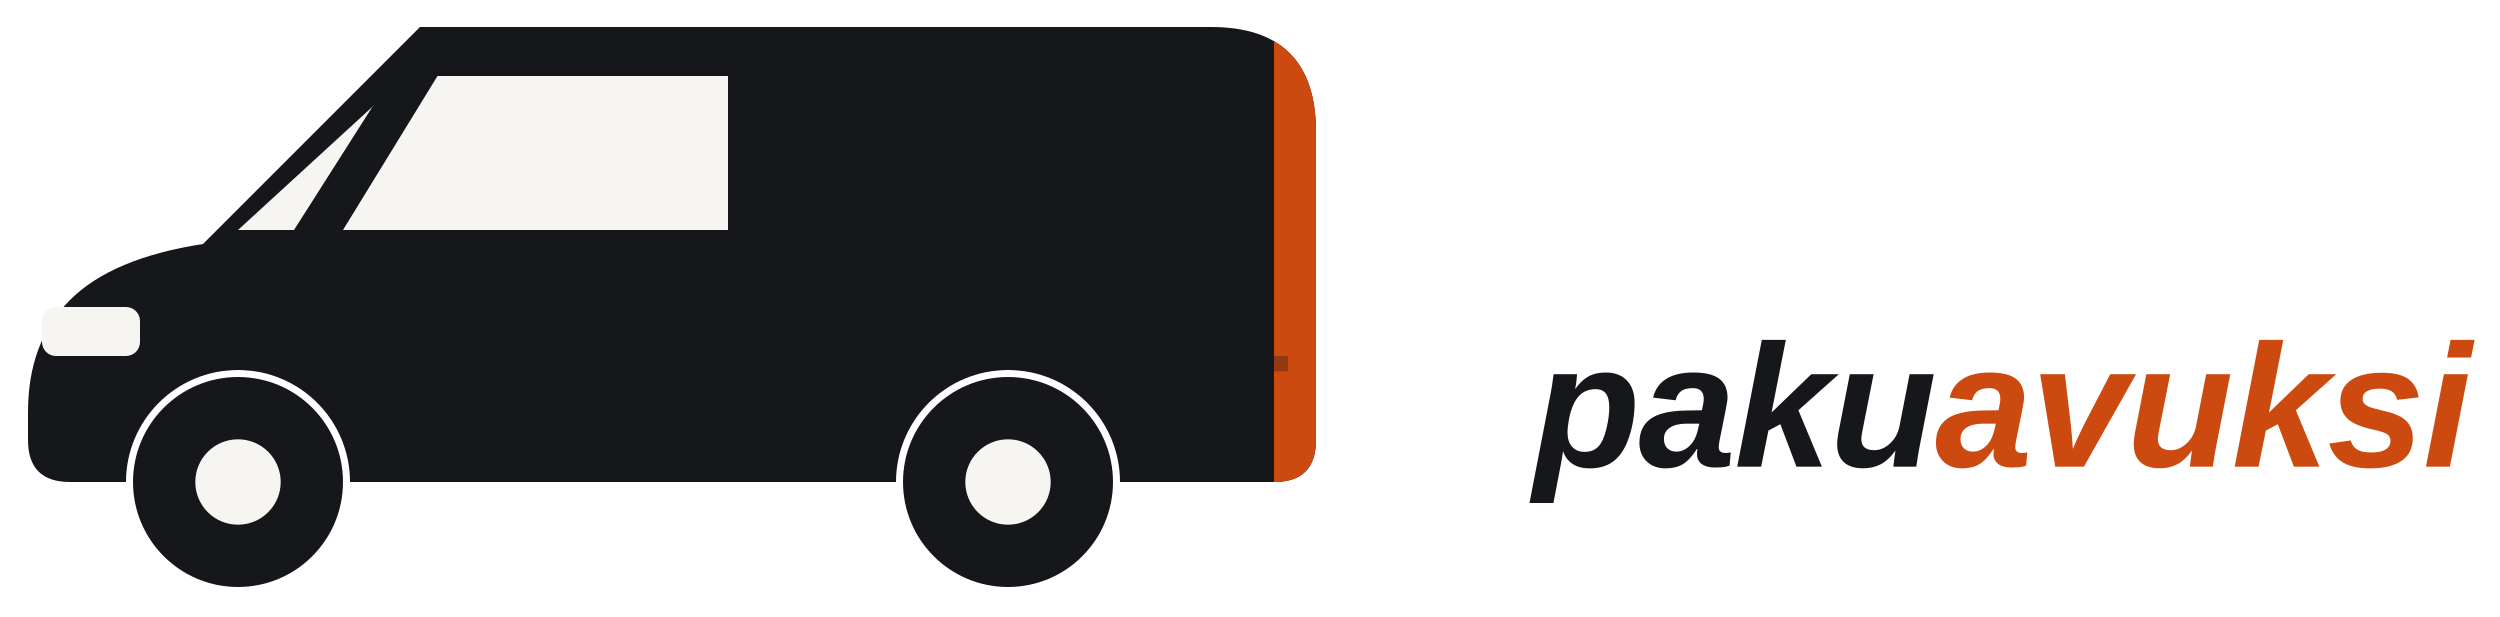
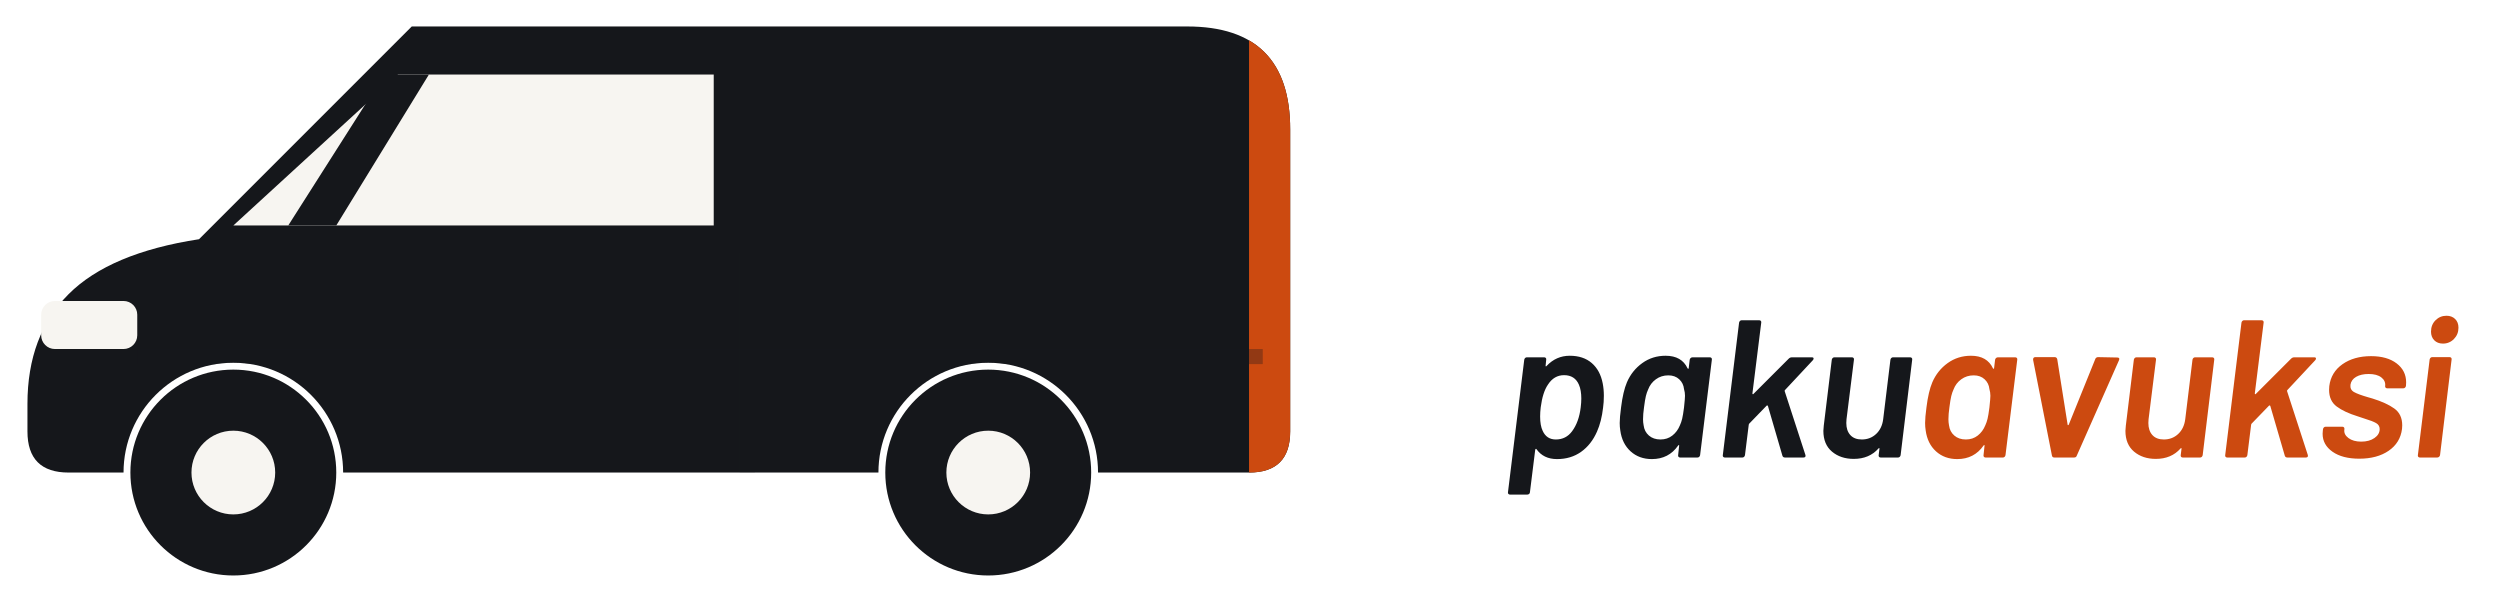
- <svg xmlns="http://www.w3.org/2000/svg" viewBox="0 6 300 74" width="300" height="74" role="img" aria-label="Pakuavuksi">
+ <svg xmlns="http://www.w3.org/2000/svg" viewBox="0 6 306 74" width="306" height="74" role="img" aria-label="Pakuavuksi">
  <g transform="translate(0,0) scale(0.84) translate(206,0) scale(-1,1)">
    <defs>
      <clipPath id="vl">
        <path d="M18 26 Q18 11 33 11 L146 11 L177 42 Q190 44 196 50 Q202 56 202 66 L202 70 Q202 76 196 76 L188 76 A16 16 0 0 0 156 76 L78 76 A16 16 0 0 0 46 76 L24 76 Q18 76 18 70 Z" />
      </clipPath>
    </defs>
    <path d="M18 26 Q18 11 33 11 L146 11 L177 42 Q190 44 196 50 Q202 56 202 66 L202 70 Q202 76 196 76 L188 76 A16 16 0 0 0 156 76 L78 76 A16 16 0 0 0 46 76 L24 76 Q18 76 18 70 Z" fill="#15171b" />
    <g clip-path="url(#vl)">
      <rect x="16" y="5" width="8" height="78" fill="#cc4a10" />
      <rect x="22" y="58" width="164" height="2.2" fill="#15171b" opacity=".32" />
      <rect x="96" y="44" width="2.2" height="32" fill="#15171b" opacity=".32" />
    </g>
    <path d="M102 18 L148 18 L172 40 L102 40 Z" fill="#f7f5f1" />
    <path d="M150 18 L164 40 L157 40 L143.5 18 Z" fill="#15171b" />
    <rect x="186" y="51" width="14" height="7" rx="2" fill="#f7f5f1" />
    <circle cx="62" cy="76" r="15" fill="#15171b" />
    <circle cx="62" cy="76" r="6.1" fill="#f7f5f1" />
    <circle cx="172" cy="76" r="15" fill="#15171b" />
    <circle cx="172" cy="76" r="6.1" fill="#f7f5f1" />
  </g>
-   <path d="M191.465 52.7Q190.173 52.7 189.399 53.602Q188.625 54.504 188.276 56.319Q188.102 57.273 188.102 57.888Q188.102 58.985 188.645 59.606Q189.188 60.226 190.163 60.226Q191.208 60.226 191.813 59.57Q192.418 58.914 192.767 57.458Q193.116 56.001 193.116 54.884Q193.116 53.797 192.721 53.248Q192.326 52.7 191.465 52.7ZM189.055 52.638Q189.793 51.613 190.639 51.156Q191.485 50.7 192.695 50.7Q194.326 50.7 195.238 51.669Q196.151 52.638 196.151 54.33Q196.151 56.401 195.515 58.365Q194.879 60.329 193.726 61.267Q192.572 62.205 190.788 62.205Q189.506 62.205 188.707 61.672Q187.907 61.139 187.579 60.175H187.558Q187.486 60.811 187.23 62.103L186.41 66.358H183.539L186.03 53.458L186.235 52.331L186.43 50.905H189.25Q189.25 51.049 189.173 51.7Q189.096 52.351 189.014 52.638ZM205.774 62.103Q204.749 62.103 204.195 61.672Q203.641 61.241 203.641 60.534Q203.641 60.154 203.693 59.877H203.631Q202.77 61.21 201.929 61.708Q201.088 62.205 199.878 62.205Q198.443 62.205 197.586 61.349Q196.73 60.493 196.73 59.149Q196.73 57.252 198.038 56.283Q199.345 55.314 202.278 55.263L204.236 55.232Q204.451 54.258 204.451 53.889Q204.451 52.577 203.149 52.577Q202.185 52.577 201.714 52.951Q201.242 53.325 201.068 54.033L198.371 53.715Q198.719 52.238 199.945 51.469Q201.17 50.7 203.2 50.7Q205.323 50.7 206.312 51.449Q207.302 52.197 207.302 53.725Q207.302 54.104 207.056 55.335L206.328 58.955Q206.246 59.416 206.246 59.693Q206.246 59.939 206.348 60.072Q206.451 60.206 206.584 60.267Q206.717 60.329 206.851 60.344Q206.984 60.359 207.056 60.359Q207.363 60.359 207.692 60.288L207.548 61.877Q207.117 62.041 206.676 62.072Q206.236 62.103 205.774 62.103ZM203.918 56.842H202.257Q201.057 56.863 200.365 57.334Q199.673 57.806 199.673 58.667Q199.673 59.385 200.078 59.79Q200.483 60.195 201.17 60.195Q202.021 60.195 202.718 59.534Q203.416 58.873 203.693 57.786ZM215.572 62.0 213.644 56.904 212.208 57.673 211.337 62.0H208.466L211.419 46.783H214.3L212.588 55.499L217.356 50.905H220.658L215.808 55.232L218.627 62.0ZM224.836 50.905 223.626 57.006Q223.359 58.268 223.359 58.698Q223.359 60.021 224.918 60.021Q225.954 60.021 226.83 59.19Q227.707 58.36 227.943 57.119L229.153 50.905H232.045L230.342 59.631Q230.178 60.441 229.953 62.0H227.205Q227.205 61.908 227.302 61.139Q227.4 60.37 227.451 60.103H227.42Q226.641 61.2 225.713 61.698Q224.785 62.195 223.595 62.195Q222.037 62.195 221.247 61.446Q220.458 60.698 220.458 59.283Q220.458 59.026 220.529 58.457Q220.601 57.888 220.673 57.601L221.975 50.905Z" fill="#15171b" />
-   <path d="M241.36 62.103Q240.335 62.103 239.781 61.672Q239.227 61.241 239.227 60.534Q239.227 60.154 239.279 59.877H239.217Q238.356 61.21 237.515 61.708Q236.674 62.205 235.464 62.205Q234.029 62.205 233.172 61.349Q232.316 60.493 232.316 59.149Q232.316 57.252 233.624 56.283Q234.931 55.314 237.864 55.263L239.822 55.232Q240.037 54.258 240.037 53.889Q240.037 52.577 238.735 52.577Q237.771 52.577 237.3 52.951Q236.828 53.325 236.654 54.033L233.957 53.715Q234.305 52.238 235.531 51.469Q236.756 50.7 238.786 50.7Q240.909 50.7 241.898 51.449Q242.888 52.197 242.888 53.725Q242.888 54.104 242.642 55.335L241.914 58.955Q241.832 59.416 241.832 59.693Q241.832 59.939 241.934 60.072Q242.037 60.206 242.17 60.267Q242.304 60.329 242.437 60.344Q242.57 60.359 242.642 60.359Q242.95 60.359 243.278 60.288L243.134 61.877Q242.703 62.041 242.263 62.072Q241.822 62.103 241.36 62.103ZM239.504 56.842H237.843Q236.643 56.863 235.951 57.334Q235.259 57.806 235.259 58.667Q235.259 59.385 235.664 59.79Q236.069 60.195 236.756 60.195Q237.607 60.195 238.304 59.534Q239.002 58.873 239.279 57.786ZM250.071 62.0H246.625L244.821 50.905H247.784L248.512 57.109Q248.553 57.417 248.646 58.524Q248.738 59.631 248.738 59.867Q249.363 58.401 249.989 57.14L253.229 50.905H256.326ZM260.422 50.905 259.212 57.006Q258.946 58.268 258.946 58.698Q258.946 60.021 260.504 60.021Q261.54 60.021 262.416 59.19Q263.293 58.36 263.529 57.119L264.739 50.905H267.631L265.928 59.631Q265.764 60.441 265.539 62.0H262.791Q262.791 61.908 262.888 61.139Q262.986 60.37 263.037 60.103H263.006Q262.227 61.2 261.299 61.698Q260.371 62.195 259.181 62.195Q257.623 62.195 256.833 61.446Q256.044 60.698 256.044 59.283Q256.044 59.026 256.115 58.457Q256.187 57.888 256.259 57.601L257.561 50.905ZM275.265 62.0 273.337 56.904 271.901 57.673 271.03 62.0H268.159L271.112 46.783H273.993L272.281 55.499L277.049 50.905H280.35L275.5 55.232L278.32 62.0ZM289.533 58.575Q289.533 60.359 288.215 61.282Q286.898 62.205 284.375 62.205Q282.314 62.205 281.125 61.477Q279.935 60.749 279.515 59.221L282.088 58.852Q282.304 59.621 282.878 59.959Q283.452 60.298 284.58 60.298Q285.698 60.298 286.277 59.939Q286.857 59.58 286.857 58.903Q286.857 58.37 286.431 58.088Q286.005 57.806 284.56 57.499Q282.519 57.037 281.683 56.222Q280.848 55.407 280.848 54.115Q280.848 52.474 282.135 51.603Q283.421 50.731 285.811 50.731Q287.923 50.731 288.959 51.454Q289.994 52.177 290.24 53.684L287.667 53.981Q287.492 53.274 286.99 52.956Q286.487 52.638 285.616 52.638Q283.514 52.638 283.514 53.869Q283.514 54.207 283.719 54.433Q283.924 54.658 284.303 54.822Q284.683 54.986 286.129 55.325Q287.995 55.745 288.764 56.524Q289.533 57.304 289.533 58.575ZM293.65 48.906 294.07 46.783H296.951L296.531 48.906ZM291.117 62.0 293.27 50.905H296.152L293.988 62.0Z" fill="#cc4a10" />
+   <path d="M196.312 54.44Q196.312 55.232 196.216 55.904Q196.024 57.584 195.472 58.832Q194.776 60.416 193.528 61.304Q192.28 62.192 190.576 62.192Q188.92 62.192 188.056 60.968Q188.032 60.92 187.984 60.944Q187.936 60.968 187.912 61.04L187.264 66.248Q187.264 66.368 187.168 66.452Q187.072 66.536 186.952 66.536H184.816Q184.696 66.536 184.624 66.452Q184.552 66.368 184.576 66.248L186.568 50.024Q186.592 49.904 186.676 49.82Q186.76 49.736 186.88 49.736H189.016Q189.136 49.736 189.208 49.82Q189.28 49.904 189.256 50.024L189.184 50.744Q189.16 50.816 189.208 50.84Q189.256 50.864 189.304 50.792Q190.48 49.544 192.136 49.544Q193.792 49.544 194.824 50.432Q195.856 51.32 196.168 52.904Q196.312 53.624 196.312 54.44ZM193.48 55.856Q193.552 55.28 193.552 54.776Q193.552 53.768 193.264 53.096Q192.76 51.92 191.44 51.92Q190.216 51.92 189.472 53.072Q188.824 54.008 188.584 55.856Q188.512 56.456 188.512 56.984Q188.512 58.088 188.824 58.736Q189.304 59.792 190.432 59.792Q191.68 59.792 192.424 58.784Q193.264 57.656 193.48 55.856ZM207.156 49.736H209.292Q209.412 49.736 209.484 49.82Q209.556 49.904 209.532 50.024L208.092 61.712Q208.068 61.832 207.984 61.916Q207.9 62.0 207.78 62.0H205.644Q205.524 62.0 205.452 61.916Q205.38 61.832 205.404 61.712L205.524 60.584Q205.548 60.488 205.5 60.476Q205.452 60.464 205.404 60.536Q204.252 62.192 202.188 62.192Q200.628 62.192 199.584 61.244Q198.54 60.296 198.324 58.688Q198.252 58.256 198.252 57.776Q198.252 57.104 198.42 55.856Q198.66 53.912 199.14 52.784Q199.764 51.344 201.012 50.444Q202.26 49.544 203.868 49.544Q205.836 49.544 206.556 51.08Q206.604 51.152 206.652 51.14Q206.7 51.128 206.7 51.032L206.82 50.024Q206.844 49.904 206.94 49.82Q207.036 49.736 207.156 49.736ZM206.124 55.88Q206.244 54.752 206.244 54.44Q206.244 54.032 206.124 53.624Q206.052 52.904 205.536 52.424Q205.02 51.944 204.204 51.944Q203.34 51.944 202.68 52.424Q202.02 52.904 201.732 53.672Q201.564 54.032 201.456 54.476Q201.348 54.92 201.228 55.856Q201.108 56.696 201.108 57.32Q201.108 57.704 201.18 58.064Q201.276 58.832 201.828 59.312Q202.38 59.792 203.244 59.792Q204.084 59.792 204.696 59.312Q205.308 58.832 205.62 58.064Q205.788 57.704 205.896 57.26Q206.004 56.816 206.124 55.88ZM210.872 61.712 212.864 45.488Q212.888 45.368 212.972 45.284Q213.056 45.2 213.176 45.2H215.336Q215.456 45.2 215.528 45.284Q215.6 45.368 215.576 45.488L214.496 54.152Q214.496 54.224 214.544 54.248Q214.592 54.272 214.64 54.2L218.936 49.904Q219.104 49.736 219.32 49.736H221.768Q221.984 49.736 221.984 49.88Q221.984 50.0 221.888 50.096L218.48 53.744Q218.408 53.816 218.456 53.912L220.976 61.664Q221.0 61.712 221.0 61.784Q221.0 62.0 220.736 62.0H218.48Q218.24 62.0 218.168 61.784L216.392 55.688Q216.368 55.64 216.32 55.628Q216.272 55.616 216.224 55.664L214.088 57.872Q214.04 57.968 214.04 58.04L213.584 61.712Q213.56 61.832 213.476 61.916Q213.392 62.0 213.272 62.0H211.112Q210.992 62.0 210.92 61.916Q210.848 61.832 210.872 61.712ZM231.7 49.736H233.812Q233.932 49.736 234.004 49.82Q234.076 49.904 234.052 50.024L232.636 61.712Q232.612 61.832 232.528 61.916Q232.444 62.0 232.324 62.0H230.188Q230.068 62.0 229.996 61.916Q229.924 61.832 229.948 61.712L230.044 60.944Q230.068 60.872 230.02 60.848Q229.972 60.824 229.924 60.896Q228.796 62.168 226.9 62.168Q225.292 62.168 224.236 61.28Q223.18 60.392 223.18 58.736Q223.18 58.544 223.228 58.112L224.212 50.024Q224.236 49.904 224.32 49.82Q224.404 49.736 224.524 49.736H226.684Q226.804 49.736 226.876 49.82Q226.948 49.904 226.924 50.024L226.012 57.32Q225.988 57.464 225.988 57.776Q225.988 58.712 226.48 59.252Q226.972 59.792 227.884 59.792Q228.916 59.792 229.636 59.12Q230.356 58.448 230.5 57.32L231.388 50.024Q231.412 49.904 231.496 49.82Q231.58 49.736 231.7 49.736Z" fill="#15171b" />
+   <path d="M244.536 49.736H246.672Q246.792 49.736 246.864 49.82Q246.936 49.904 246.912 50.024L245.472 61.712Q245.448 61.832 245.364 61.916Q245.28 62.0 245.16 62.0H243.024Q242.904 62.0 242.832 61.916Q242.76 61.832 242.784 61.712L242.904 60.584Q242.928 60.488 242.88 60.476Q242.832 60.464 242.784 60.536Q241.632 62.192 239.568 62.192Q238.008 62.192 236.964 61.244Q235.92 60.296 235.704 58.688Q235.632 58.256 235.632 57.776Q235.632 57.104 235.8 55.856Q236.04 53.912 236.52 52.784Q237.144 51.344 238.392 50.444Q239.64 49.544 241.248 49.544Q243.216 49.544 243.936 51.08Q243.984 51.152 244.032 51.14Q244.08 51.128 244.08 51.032L244.2 50.024Q244.224 49.904 244.32 49.82Q244.416 49.736 244.536 49.736ZM243.504 55.88Q243.624 54.752 243.624 54.44Q243.624 54.032 243.504 53.624Q243.432 52.904 242.916 52.424Q242.4 51.944 241.584 51.944Q240.72 51.944 240.06 52.424Q239.4 52.904 239.112 53.672Q238.944 54.032 238.836 54.476Q238.728 54.92 238.608 55.856Q238.488 56.696 238.488 57.32Q238.488 57.704 238.56 58.064Q238.656 58.832 239.208 59.312Q239.76 59.792 240.624 59.792Q241.464 59.792 242.076 59.312Q242.688 58.832 243.0 58.064Q243.168 57.704 243.276 57.26Q243.384 56.816 243.504 55.88ZM251.156 61.76 248.852 50.048V49.976Q248.852 49.856 248.924 49.784Q248.996 49.712 249.116 49.712H251.492Q251.732 49.712 251.804 49.952L253.076 57.968Q253.076 58.04 253.136 58.04Q253.196 58.04 253.22 57.968L256.46 49.952Q256.484 49.856 256.58 49.784Q256.676 49.712 256.796 49.712L259.172 49.76Q259.316 49.76 259.376 49.844Q259.436 49.928 259.364 50.096L254.204 61.76Q254.132 62.0 253.868 62.0H251.444Q251.204 62.0 251.156 61.76ZM268.672 49.736H270.784Q270.904 49.736 270.976 49.82Q271.048 49.904 271.024 50.024L269.608 61.712Q269.584 61.832 269.5 61.916Q269.416 62.0 269.296 62.0H267.16Q267.04 62.0 266.968 61.916Q266.896 61.832 266.92 61.712L267.016 60.944Q267.04 60.872 266.992 60.848Q266.944 60.824 266.896 60.896Q265.768 62.168 263.872 62.168Q262.264 62.168 261.208 61.28Q260.152 60.392 260.152 58.736Q260.152 58.544 260.2 58.112L261.184 50.024Q261.208 49.904 261.292 49.82Q261.376 49.736 261.496 49.736H263.656Q263.776 49.736 263.848 49.82Q263.92 49.904 263.896 50.024L262.984 57.32Q262.96 57.464 262.96 57.776Q262.96 58.712 263.452 59.252Q263.944 59.792 264.856 59.792Q265.888 59.792 266.608 59.12Q267.328 58.448 267.472 57.32L268.36 50.024Q268.384 49.904 268.468 49.82Q268.552 49.736 268.672 49.736ZM272.364 61.712 274.356 45.488Q274.38 45.368 274.464 45.284Q274.548 45.2 274.668 45.2H276.828Q276.948 45.2 277.02 45.284Q277.092 45.368 277.068 45.488L275.988 54.152Q275.988 54.224 276.036 54.248Q276.084 54.272 276.132 54.2L280.428 49.904Q280.596 49.736 280.812 49.736H283.26Q283.476 49.736 283.476 49.88Q283.476 50.0 283.38 50.096L279.972 53.744Q279.9 53.816 279.948 53.912L282.468 61.664Q282.492 61.712 282.492 61.784Q282.492 62.0 282.228 62.0H279.972Q279.732 62.0 279.66 61.784L277.884 55.688Q277.86 55.64 277.812 55.628Q277.764 55.616 277.716 55.664L275.58 57.872Q275.532 57.968 275.532 58.04L275.076 61.712Q275.052 61.832 274.968 61.916Q274.884 62.0 274.764 62.0H272.604Q272.484 62.0 272.412 61.916Q272.34 61.832 272.364 61.712ZM284.288 59.096Q284.288 58.856 284.312 58.736L284.336 58.52Q284.36 58.4 284.444 58.316Q284.528 58.232 284.648 58.232H286.712Q286.832 58.232 286.904 58.316Q286.976 58.4 286.952 58.52V58.568Q286.856 59.168 287.444 59.612Q288.032 60.056 289.016 60.056Q290 60.056 290.636 59.612Q291.272 59.168 291.272 58.52Q291.272 58.04 290.84 57.788Q290.408 57.536 289.448 57.248L288.584 56.96Q286.952 56.456 286.016 55.76Q285.08 55.064 285.08 53.72Q285.08 53.408 285.104 53.264Q285.32 51.56 286.724 50.576Q288.128 49.592 290.216 49.592Q292.184 49.592 293.348 50.48Q294.512 51.368 294.512 52.808Q294.512 53.096 294.488 53.24Q294.464 53.36 294.38 53.444Q294.296 53.528 294.176 53.528H292.184Q292.064 53.528 291.992 53.444Q291.92 53.36 291.944 53.24Q292.016 52.616 291.476 52.196Q290.936 51.776 289.928 51.776Q288.992 51.776 288.392 52.124Q287.792 52.472 287.696 53.096Q287.624 53.696 288.128 53.984Q288.632 54.272 289.88 54.632L290.384 54.776Q292.088 55.304 293.06 56.0Q294.032 56.696 294.032 58.064Q294.032 58.352 294.008 58.496Q293.792 60.2 292.376 61.172Q290.96 62.144 288.776 62.144Q286.712 62.144 285.5 61.292Q284.288 60.44 284.288 59.096ZM297.556 46.592Q297.556 45.752 298.108 45.2Q298.66 44.648 299.452 44.648Q300.1 44.648 300.508 45.044Q300.916 45.44 300.916 46.112Q300.916 46.928 300.364 47.492Q299.812 48.056 299.02 48.056Q298.348 48.056 297.952 47.648Q297.556 47.24 297.556 46.592ZM295.948 61.712 297.388 50.0Q297.412 49.88 297.496 49.796Q297.58 49.712 297.7 49.712H299.836Q299.956 49.712 300.028 49.796Q300.1 49.88 300.076 50.0L298.66 61.712Q298.636 61.832 298.54 61.916Q298.444 62.0 298.324 62.0H296.188Q296.068 62.0 295.996 61.916Q295.924 61.832 295.948 61.712Z" fill="#cc4a10" />
</svg>
